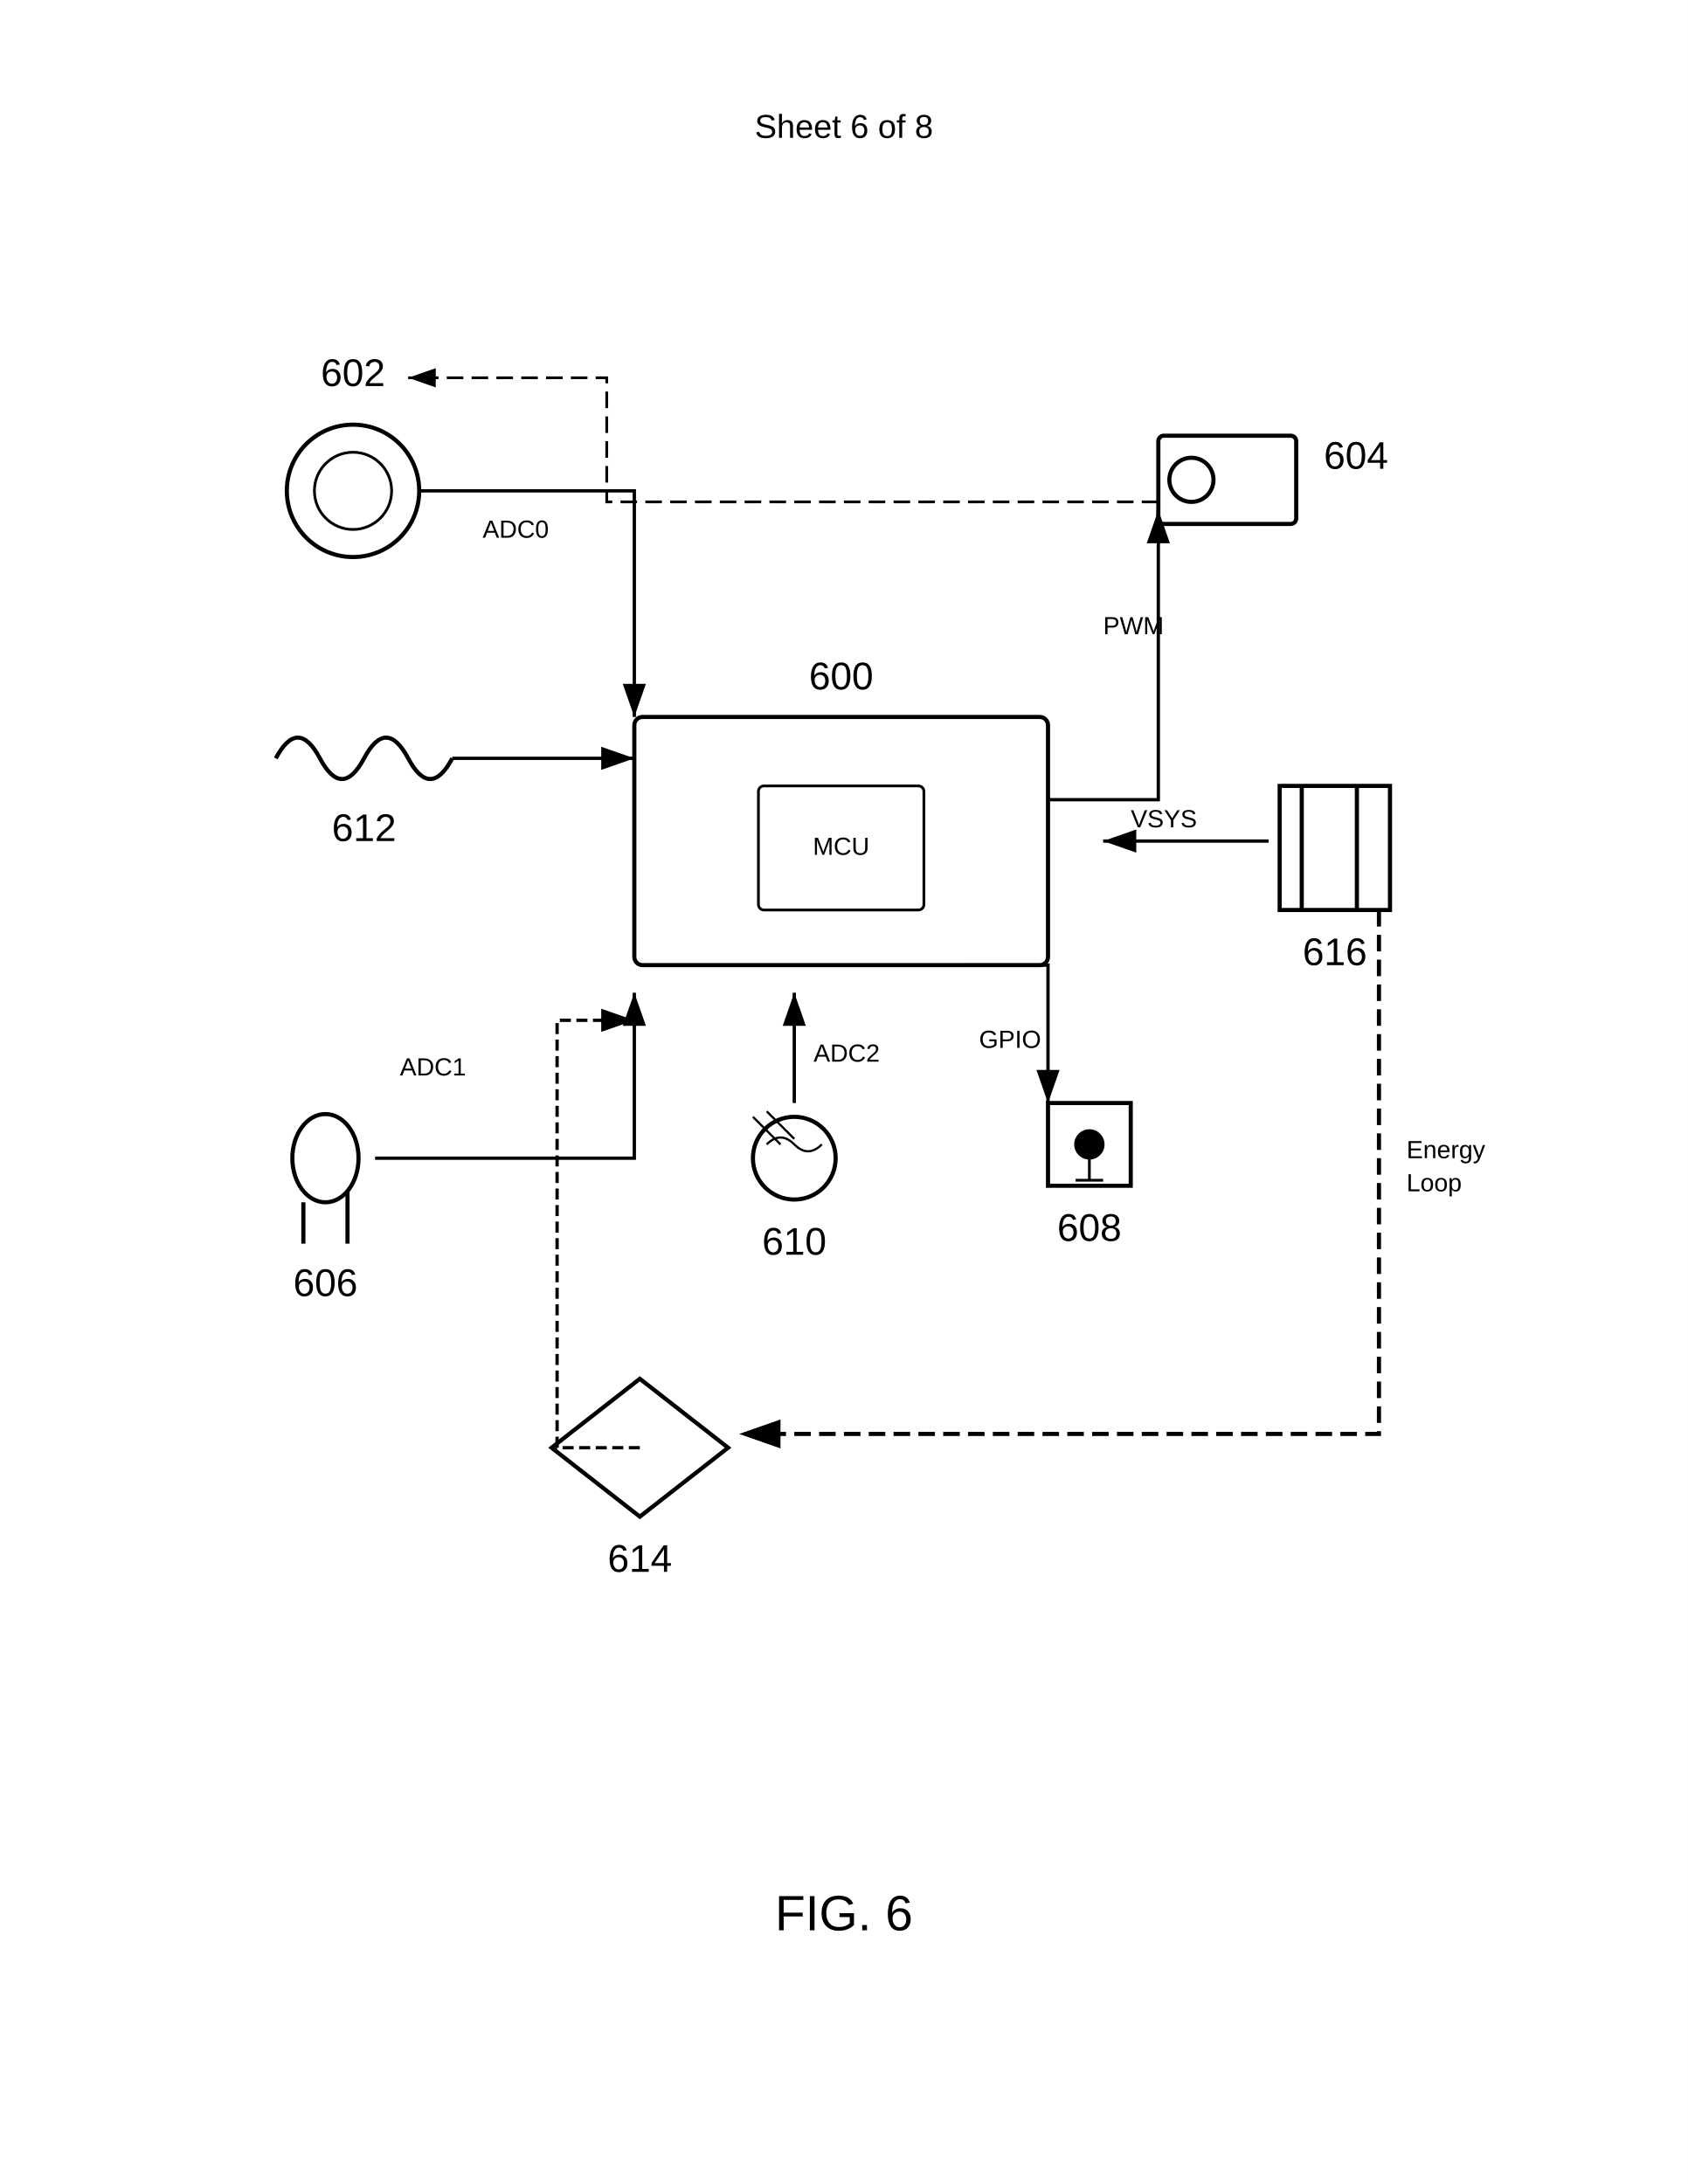
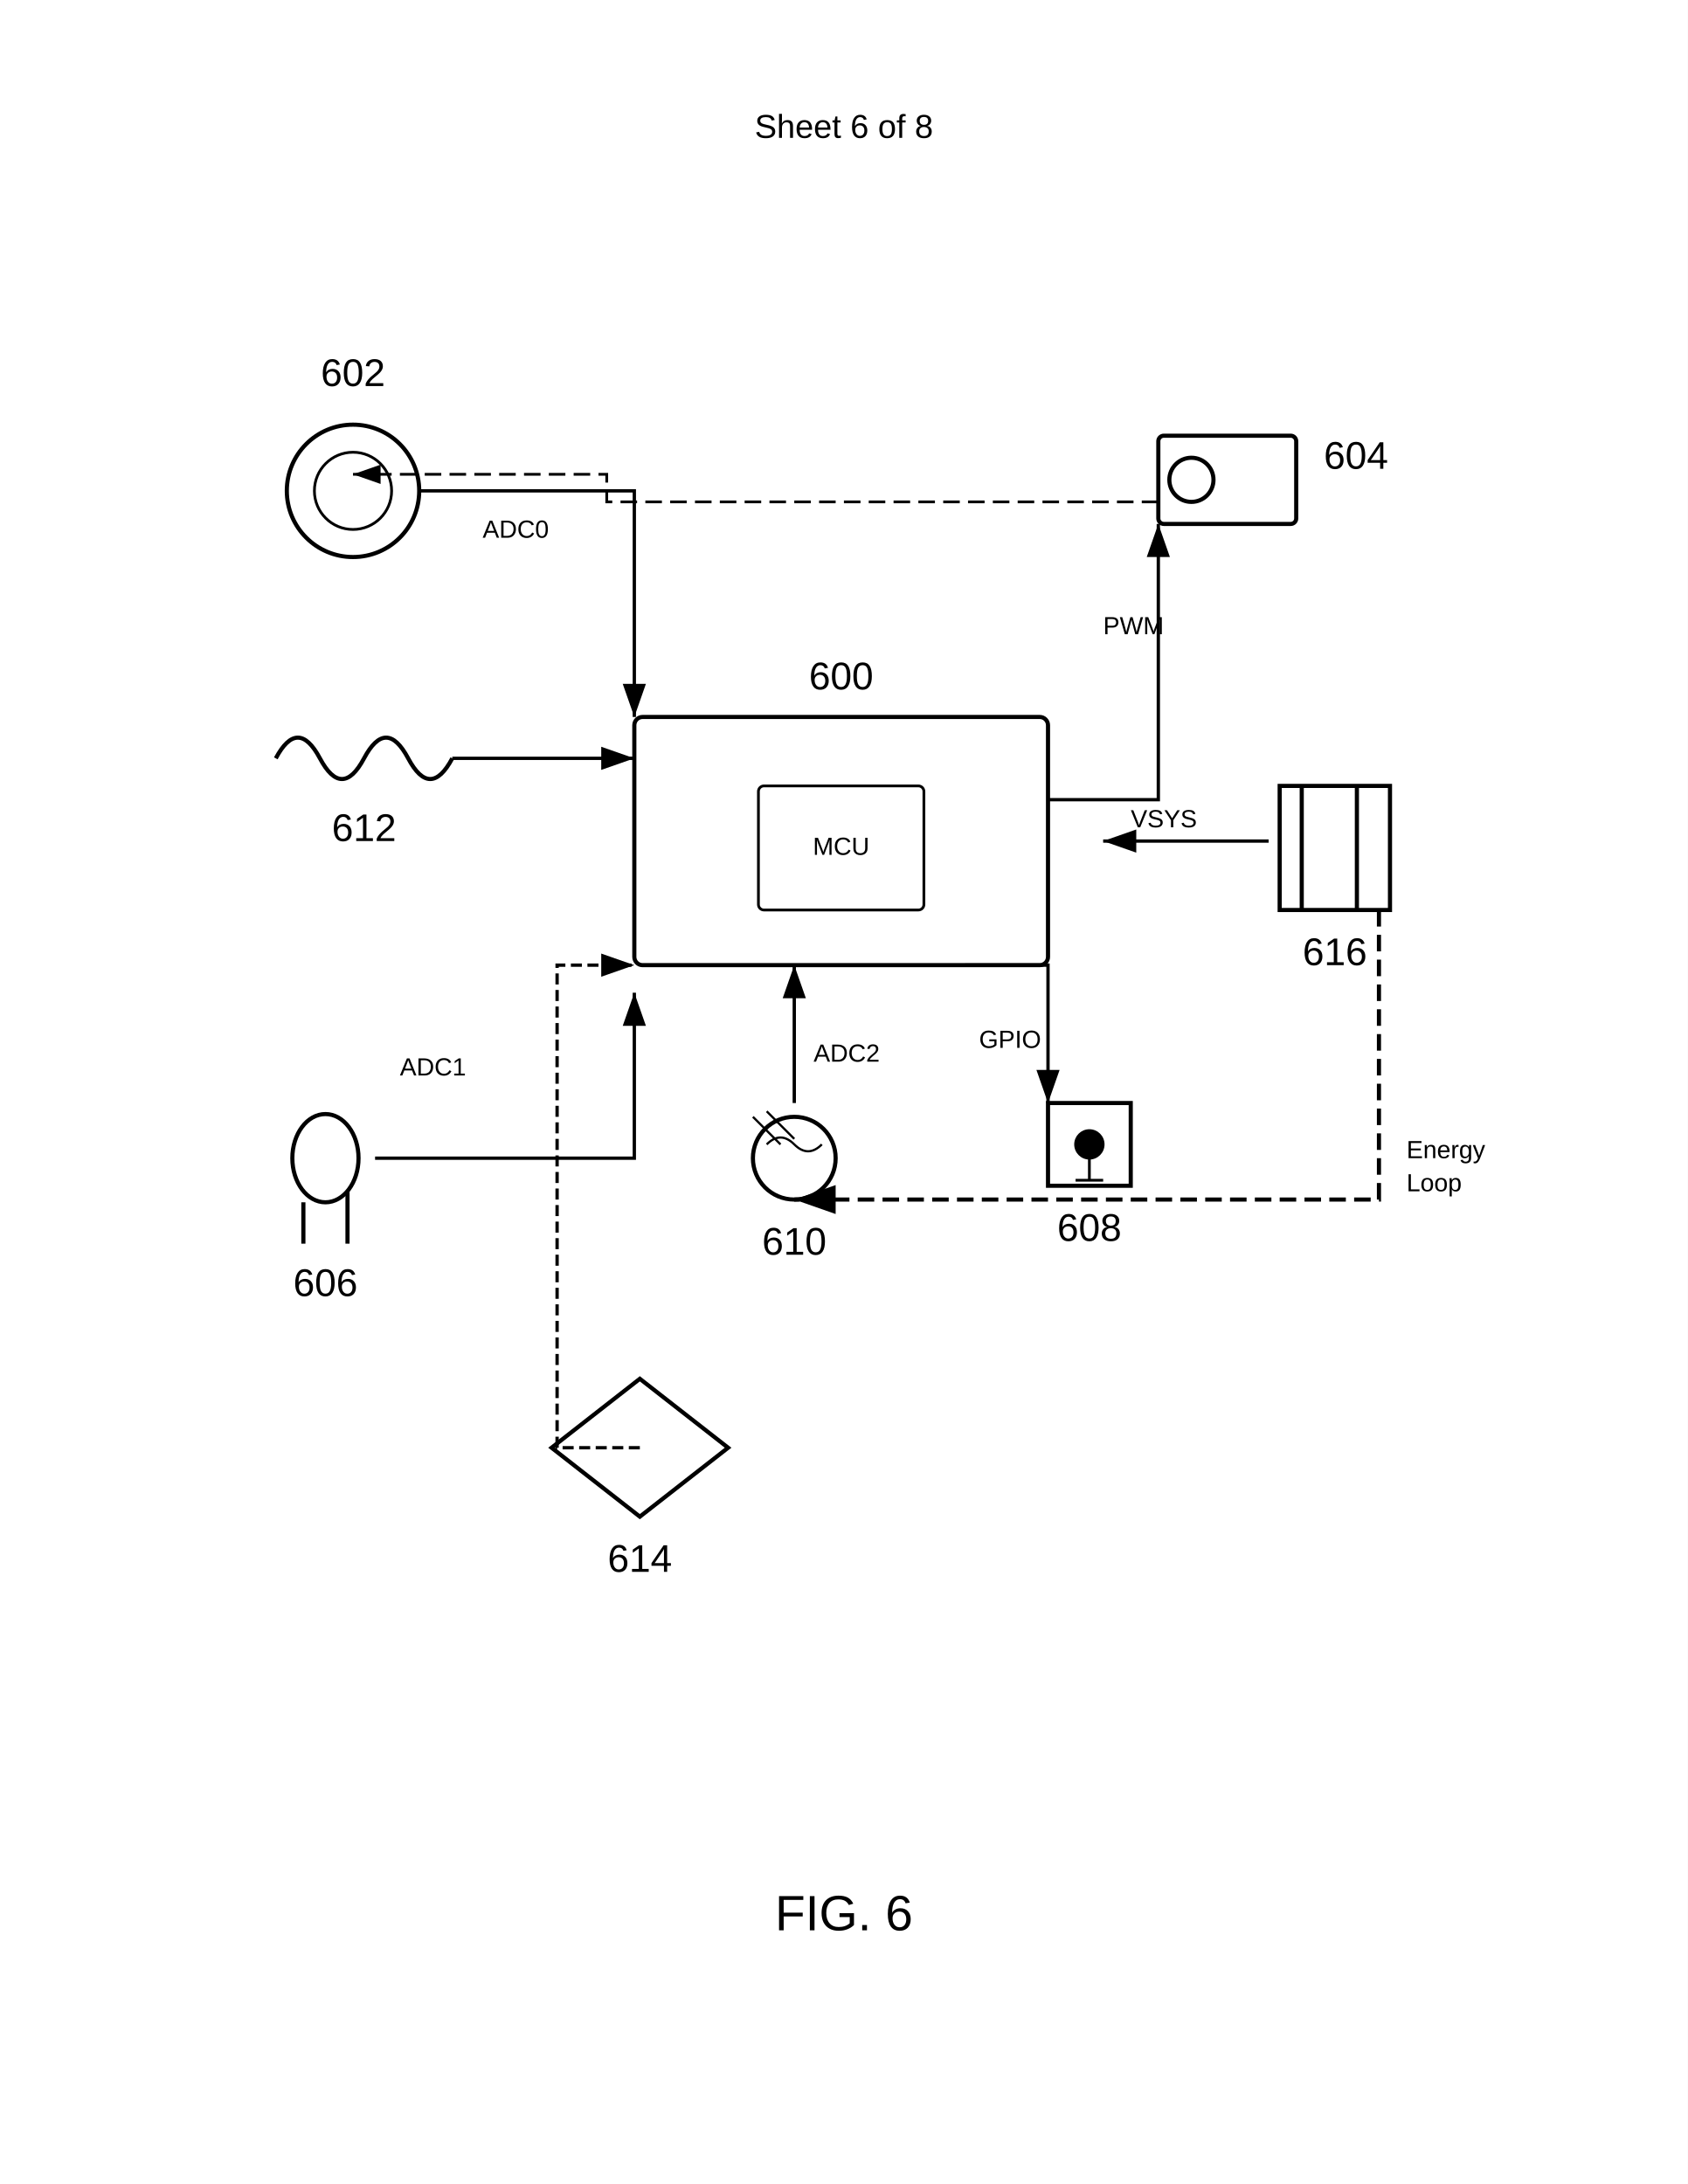
<svg xmlns="http://www.w3.org/2000/svg" width="612" height="792" viewBox="0 0 612 792">
  <rect width="100%" height="100%" fill="#fff" />
  <text x="306" y="50" font-family="Arial" font-size="12" text-anchor="middle" fill="#000">Sheet 6 of 8</text>
  <g transform="translate(230 260)">
    <rect width="150" height="90" rx="3" ry="3" fill="none" stroke="#000" stroke-width="1.5" />
    <rect x="45" y="25" width="60" height="45" rx="2" ry="2" fill="none" stroke="#000" />
    <text x="75" y="50" font-family="Arial" font-size="9" text-anchor="middle" fill="#000">MCU</text>
    <text x="75" y="-10" font-family="Arial" font-size="14" font-weight="normal" text-anchor="middle" fill="#000">600</text>
  </g>
  <g transform="translate(100 150)">
    <circle cx="28" cy="28" r="24" fill="none" stroke="#000" stroke-width="1.5" />
    <circle cx="28" cy="28" r="14" fill="none" stroke="#000" />
    <text x="28" y="-10" font-family="Arial" font-size="14" font-weight="normal" text-anchor="middle" fill="#000">602</text>
  </g>
  <g transform="translate(420 150)">
    <rect y="8" width="50" height="32" rx="2" ry="2" fill="none" stroke="#000" stroke-width="1.5" />
    <circle cx="12" cy="24" r="8" fill="none" stroke="#000" stroke-width="1.5" />
    <text x="60" y="20" font-family="Arial" font-size="14" font-weight="normal" fill="#000">604</text>
  </g>
  <g transform="translate(100 400)">
    <ellipse cx="18" cy="20" rx="12" ry="16" fill="none" stroke="#000" stroke-width="1.5" />
    <path stroke="#000" stroke-width="1.5" d="M10 36v15m16-19v19" />
    <text x="18" y="70" font-family="Arial" font-size="14" font-weight="normal" text-anchor="middle" fill="#000">606</text>
  </g>
  <g transform="translate(380 400)">
    <rect width="30" height="30" fill="none" stroke="#000" stroke-width="1.5" />
    <circle cx="15" cy="15" r="5" stroke="#000" />
    <path d="M15 20v8M10 28h10" stroke="#000" stroke-width="1" />
    <text x="15" y="50" font-family="Arial" font-size="14" font-weight="normal" text-anchor="middle" fill="#000">608</text>
  </g>
  <g transform="translate(270 400)">
    <circle cx="18" cy="20" r="15" fill="none" stroke="#000" stroke-width="1.5" />
    <path d="M8 15q5-5 10 0t10 0" fill="none" stroke="#000" stroke-width=".8" />
    <path d="M3 5l10 10M8 3l10 10" stroke="#000" stroke-width="0.8" />
    <text x="18" y="55" font-family="Arial" font-size="14" font-weight="normal" text-anchor="middle" fill="#000">610</text>
  </g>
  <g transform="translate(100 260)">
    <path d="M0 15q8-15 16 0t16 0 16 0 16 0" fill="none" stroke="#000" stroke-width="1.5" />
    <text x="32" y="45" font-family="Arial" font-size="14" font-weight="normal" text-anchor="middle" fill="#000">612</text>
  </g>
  <g transform="translate(200 500)">
    <path fill="none" stroke="#000" stroke-width="1.5" d="m32 0 32 25-32 25-32-25z" />
    <text x="32" y="70" font-family="Arial" font-size="14" font-weight="normal" text-anchor="middle" fill="#000">614</text>
  </g>
  <g transform="translate(460 280)">
    <rect x="4" y="5" width="40" height="45" fill="none" stroke="#000" stroke-width="1.5" />
    <path d="M12 5v45M32 5v45" stroke="#000" stroke-width="1.5" />
    <text x="24" y="70" font-family="Arial" font-size="14" font-weight="normal" text-anchor="middle" fill="#000">616</text>
  </g>
  <defs>
    <marker id="arrow" markerWidth="10" markerHeight="7" refX="10" refY="3.5" orient="auto">
      <polygon points="0 0, 10 3.5, 0 7" fill="#000" />
    </marker>
  </defs>
  <path d="M152 178h78v82" stroke="#000" stroke-width="1.2" marker-end="url(#arrow)" fill="none" />
  <text x="175" y="195" font-family="Arial" font-size="9" fill="#000">ADC0</text>
  <path d="M164 275h66" stroke="#000" stroke-width="1.2" marker-end="url(#arrow)" fill="none" />
-   <path d="M380 290h40v-105" stroke="#000" stroke-width="1.2" marker-end="url(#arrow)" fill="none" />
+   <path d="M380 290h40v-100" stroke="#000" stroke-width="1.2" marker-end="url(#arrow)" fill="none" />
  <text x="400" y="230" font-family="Arial" font-size="9" fill="#000">PWM</text>
  <path d="M136 420h94v-60" stroke="#000" stroke-width="1.2" marker-end="url(#arrow)" fill="none" />
  <text x="145" y="390" font-family="Arial" font-size="9" fill="#000">ADC1</text>
-   <path d="M288 400v-40" stroke="#000" stroke-width="1.2" marker-end="url(#arrow)" fill="none" />
+   <path d="M288 400v-50" stroke="#000" stroke-width="1.2" marker-end="url(#arrow)" fill="none" />
  <text x="295" y="385" font-family="Arial" font-size="9" fill="#000">ADC2</text>
  <path d="M350 350h30v50" stroke="#000" stroke-width="1.2" marker-end="url(#arrow)" fill="none" />
  <text x="355" y="380" font-family="Arial" font-size="9" fill="#000">GPIO</text>
  <path d="M460 305h-60" stroke="#000" stroke-width="1.2" marker-end="url(#arrow)" fill="none" />
  <text x="410" y="300" font-family="Arial" font-size="9" fill="#000">VSYS</text>
-   <path d="M232 525h-30v-155h28" stroke="#000" stroke-width="1.2" stroke-dasharray="4,2" marker-end="url(#arrow)" fill="none" />
-   <path d="M420 182h-200v-45h-72" stroke="#000" stroke-width="1" stroke-dasharray="6,3" marker-end="url(#arrow)" fill="none" />
-   <path d="M500 330v190H268" stroke="#000" stroke-width="1.5" stroke-dasharray="6,3" marker-end="url(#arrow)" fill="none" />
+   <path d="M232 525h-30v-175h28" stroke="#000" stroke-width="1.2" stroke-dasharray="4,2" marker-end="url(#arrow)" fill="none" />
+   <path d="M420 182h-200v-10h-92" stroke="#000" stroke-width="1" stroke-dasharray="6,3" marker-end="url(#arrow)" fill="none" />
+   <path d="M500 330v105H288" stroke="#000" stroke-width="1.5" stroke-dasharray="6,3" marker-end="url(#arrow)" fill="none" />
  <text x="510" y="420" font-family="Arial" font-size="9" fill="#000">Energy</text>
  <text x="510" y="432" font-family="Arial" font-size="9" fill="#000">Loop</text>
  <text x="306" y="700" font-family="Arial" font-size="18" font-weight="normal" text-anchor="middle" fill="#000">FIG. 6</text>
</svg>
